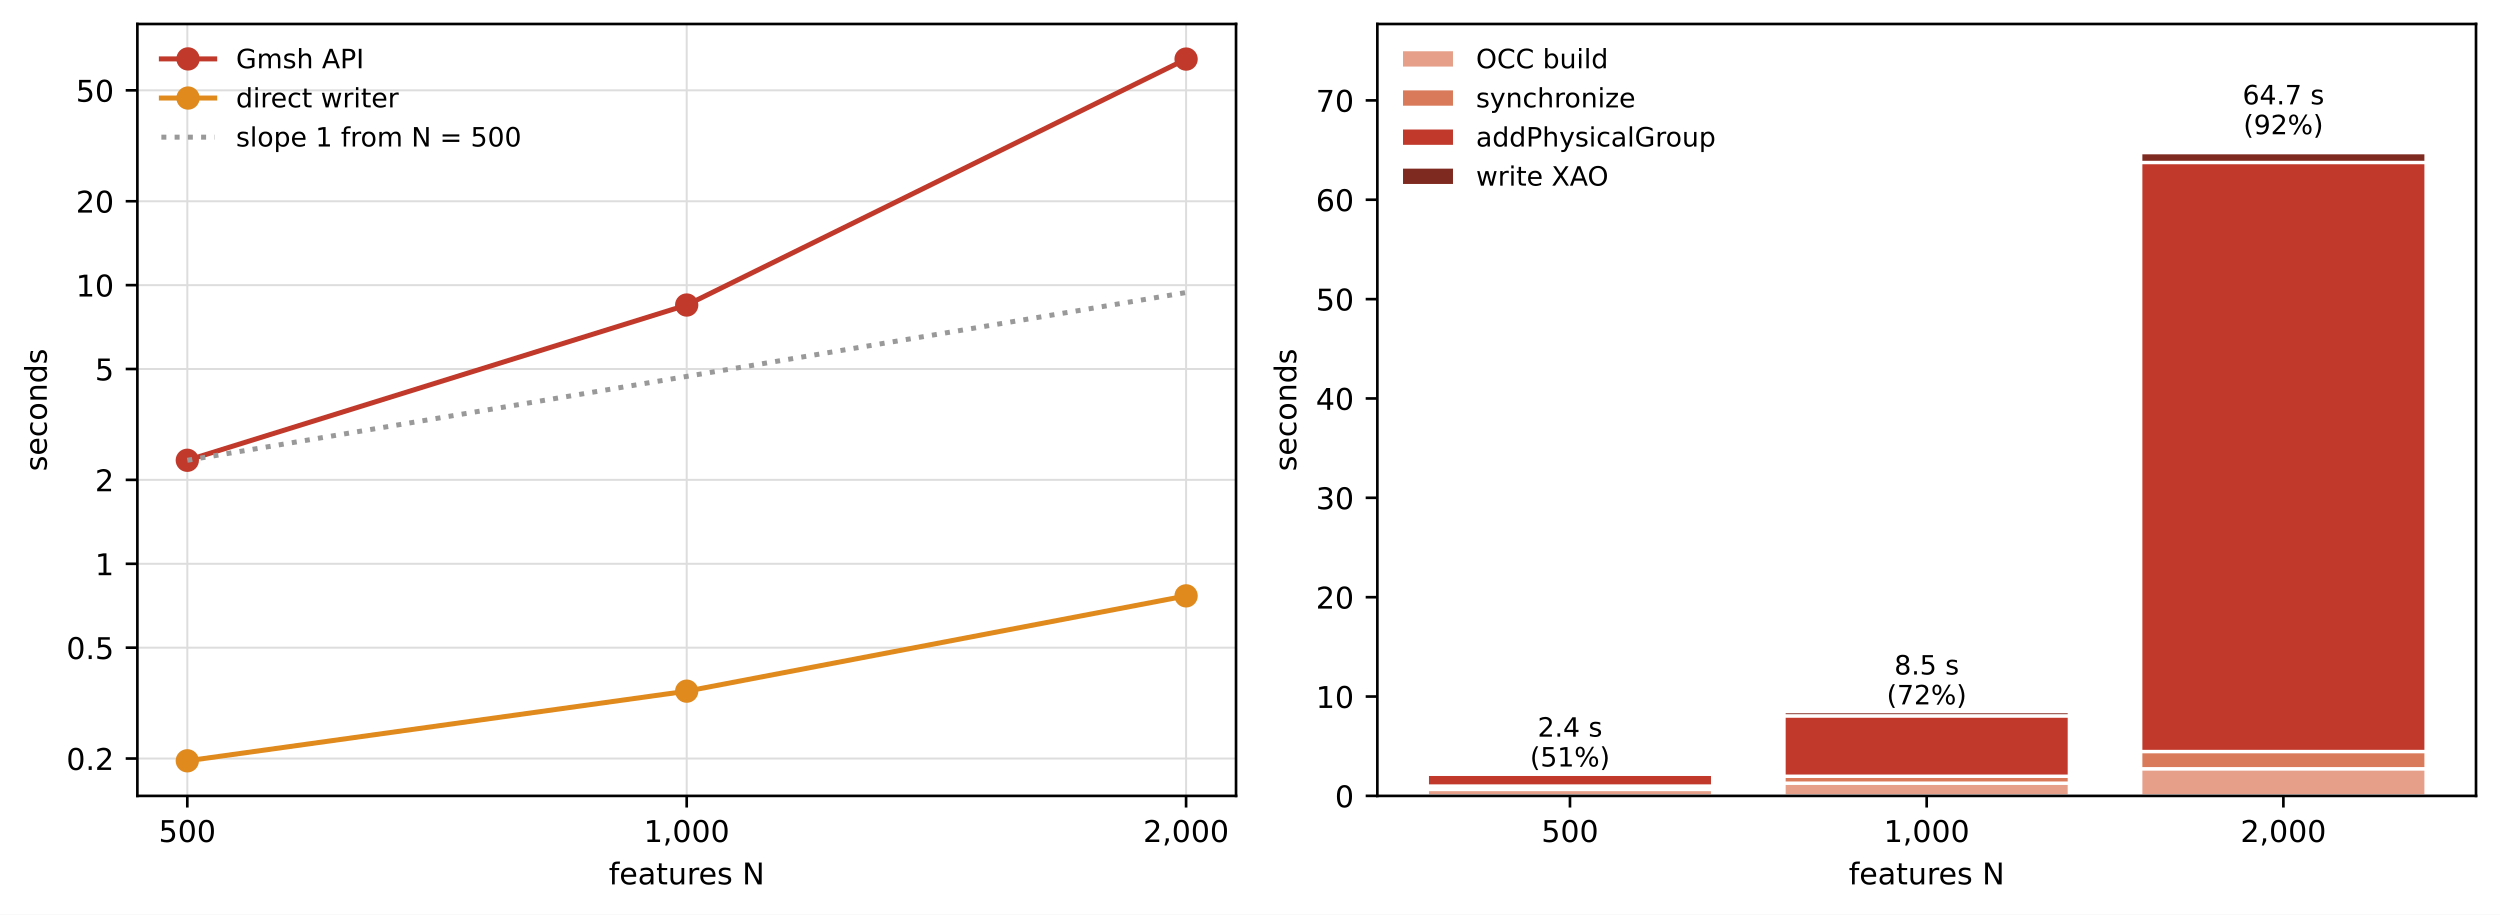
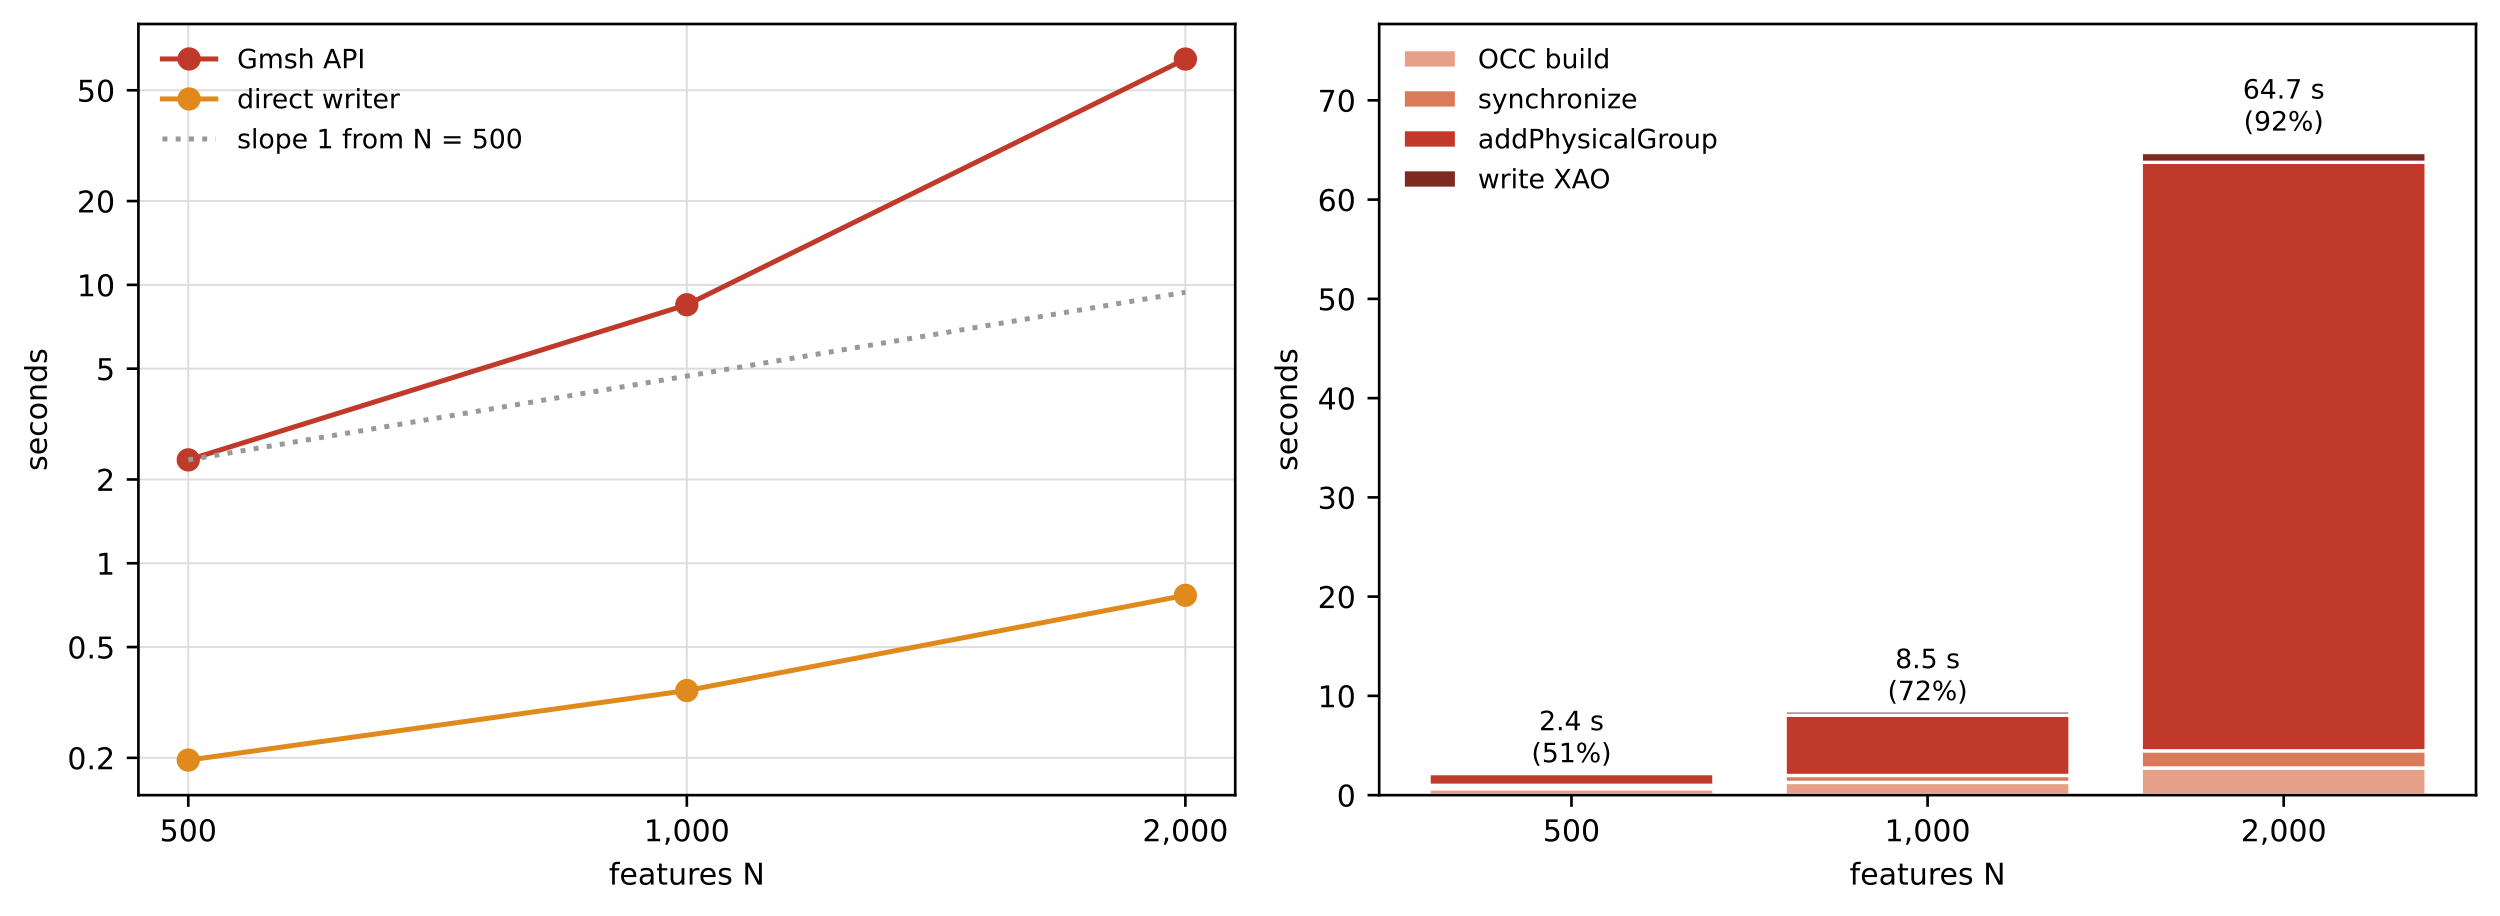
- <svg xmlns="http://www.w3.org/2000/svg" xmlns:xlink="http://www.w3.org/1999/xlink" width="750.223pt" height="274.461pt" viewBox="0 0 750.223 274.461" version="1.1">
+ <svg xmlns="http://www.w3.org/2000/svg" xmlns:xlink="http://www.w3.org/1999/xlink" width="749.791pt" height="274.679pt" viewBox="0 0 749.791 274.679" version="1.1">
  <defs>
    <style type="text/css">*{stroke-linejoin: round; stroke-linecap: butt}</style>
  </defs>
  <g id="figure_1">
    <g id="patch_1">
-       <path d="M 0 274.461  L 750.223 274.461  L 750.223 0  L 0 0  z " style="fill: #ffffff" />
+       <path d="M -0 274.679  L 749.791 274.679  L 749.791 0  L -0 0  z " style="fill: #ffffff" />
    </g>
    <g id="axes_1">
      <g id="patch_2">
-         <path d="M 41.223 238.84  L 370.918 238.84  L 370.918 7.2  L 41.223 7.2  z " style="fill: #ffffff" />
+         <path d="M 41.514 238.478  L 370.464 238.478  L 370.464 7.2  L 41.514 7.2  z " style="fill: #ffffff" />
      </g>
      <g id="matplotlib.axis_1">
        <g id="xtick_1">
          <g id="line2d_1">
-             <path d="M 56.209 238.84  L 56.209 7.2  " clip-path="url(#pd5127804e0)" style="fill: none; stroke: #dddddd; stroke-width: 0.6; stroke-linecap: square" />
+             <path d="M 56.466 238.478  L 56.466 7.2  " clip-path="url(#pa4f9789fa8)" style="fill: none; stroke: #dddddd; stroke-width: 0.6; stroke-linecap: square" />
          </g>
          <g id="line2d_2">
            <defs>
-               <path id="mc1c1fca4fc" d="M 0 0  L 0 3.5  " style="stroke: #000000; stroke-width: 0.8" />
+               <path id="m1146af95b4" d="M 0 0  L 0 3.5  " style="stroke: #000000; stroke-width: 0.8" />
            </defs>
            <g>
-               <use xlink:href="#mc1c1fca4fc" x="56.209" y="238.84" style="stroke: #000000; stroke-width: 0.8" />
+               <use xlink:href="#m1146af95b4" x="56.466" y="238.478" style="stroke: #000000; stroke-width: 0.8" />
            </g>
          </g>
          <g id="text_1">
-             <text style="font-size: 9px; font-family: 'DejaVu Sans', 'Noto Sans CJK TC', 'PingFang TC', 'Microsoft JhengHei', 'Noto Sans CJK JP'; text-anchor: middle" x="56.209" y="252.679" transform="rotate(-0 56.20927 252.6786)">500</text>
+             <text style="font-size: 9px; font-family: 'DejaVu Sans', 'Noto Sans CJK TC', 'PingFang TC', 'Microsoft JhengHei', 'Noto Sans CJK JP'; text-anchor: middle" x="56.466" y="252.316" transform="rotate(-0 56.46581 252.3158)">500</text>
          </g>
        </g>
        <g id="xtick_2">
          <g id="line2d_3">
-             <path d="M 206.071 238.84  L 206.071 7.2  " clip-path="url(#pd5127804e0)" style="fill: none; stroke: #dddddd; stroke-width: 0.6; stroke-linecap: square" />
+             <path d="M 205.989 238.478  L 205.989 7.2  " clip-path="url(#pa4f9789fa8)" style="fill: none; stroke: #dddddd; stroke-width: 0.6; stroke-linecap: square" />
          </g>
          <g id="line2d_4">
            <g>
-               <use xlink:href="#mc1c1fca4fc" x="206.071" y="238.84" style="stroke: #000000; stroke-width: 0.8" />
+               <use xlink:href="#m1146af95b4" x="205.989" y="238.478" style="stroke: #000000; stroke-width: 0.8" />
            </g>
          </g>
          <g id="text_2">
-             <text style="font-size: 9px; font-family: 'DejaVu Sans', 'Noto Sans CJK TC', 'PingFang TC', 'Microsoft JhengHei', 'Noto Sans CJK JP'; text-anchor: middle" x="206.071" y="252.679" transform="rotate(-0 206.0707 252.6786)">1,000</text>
+             <text style="font-size: 9px; font-family: 'DejaVu Sans', 'Noto Sans CJK TC', 'PingFang TC', 'Microsoft JhengHei', 'Noto Sans CJK JP'; text-anchor: middle" x="205.989" y="252.316" transform="rotate(-0 205.9888 252.3158)">1,000</text>
          </g>
        </g>
        <g id="xtick_3">
          <g id="line2d_5">
-             <path d="M 355.932 238.84  L 355.932 7.2  " clip-path="url(#pd5127804e0)" style="fill: none; stroke: #dddddd; stroke-width: 0.6; stroke-linecap: square" />
+             <path d="M 355.512 238.478  L 355.512 7.2  " clip-path="url(#pa4f9789fa8)" style="fill: none; stroke: #dddddd; stroke-width: 0.6; stroke-linecap: square" />
          </g>
          <g id="line2d_6">
            <g>
-               <use xlink:href="#mc1c1fca4fc" x="355.932" y="238.84" style="stroke: #000000; stroke-width: 0.8" />
+               <use xlink:href="#m1146af95b4" x="355.512" y="238.478" style="stroke: #000000; stroke-width: 0.8" />
            </g>
          </g>
          <g id="text_3">
-             <text style="font-size: 9px; font-family: 'DejaVu Sans', 'Noto Sans CJK TC', 'PingFang TC', 'Microsoft JhengHei', 'Noto Sans CJK JP'; text-anchor: middle" x="355.932" y="252.679" transform="rotate(-0 355.9322 252.6786)">2,000</text>
+             <text style="font-size: 9px; font-family: 'DejaVu Sans', 'Noto Sans CJK TC', 'PingFang TC', 'Microsoft JhengHei', 'Noto Sans CJK JP'; text-anchor: middle" x="355.512" y="252.316" transform="rotate(-0 355.5118 252.3158)">2,000</text>
          </g>
        </g>
        <g id="text_4">
-           <text style="font-size: 9px; font-family: 'DejaVu Sans', 'Noto Sans CJK TC', 'PingFang TC', 'Microsoft JhengHei', 'Noto Sans CJK JP'; text-anchor: middle" x="206.071" y="265.389" transform="rotate(-0 206.0707 265.3889)">features N</text>
+           <text style="font-size: 9px; font-family: 'DejaVu Sans', 'Noto Sans CJK TC', 'PingFang TC', 'Microsoft JhengHei', 'Noto Sans CJK JP'; text-anchor: middle" x="205.989" y="265.316" transform="rotate(-0 205.9888 265.3165)">features N</text>
        </g>
      </g>
      <g id="matplotlib.axis_2">
        <g id="ytick_1">
          <g id="line2d_7">
-             <path d="M 41.223 227.631  L 370.918 227.631  " clip-path="url(#pd5127804e0)" style="fill: none; stroke: #dddddd; stroke-width: 0.6; stroke-linecap: square" />
+             <path d="M 41.514 227.286  L 370.464 227.286  " clip-path="url(#pa4f9789fa8)" style="fill: none; stroke: #dddddd; stroke-width: 0.6; stroke-linecap: square" />
          </g>
          <g id="line2d_8">
            <defs>
-               <path id="m17fc6d43e3" d="M 0 0  L -3.5 0  " style="stroke: #000000; stroke-width: 0.8" />
+               <path id="m24178f9807" d="M 0 0  L -3.5 0  " style="stroke: #000000; stroke-width: 0.8" />
            </defs>
            <g>
-               <use xlink:href="#m17fc6d43e3" x="41.223" y="227.631" style="stroke: #000000; stroke-width: 0.8" />
+               <use xlink:href="#m24178f9807" x="41.514" y="227.286" style="stroke: #000000; stroke-width: 0.8" />
            </g>
          </g>
          <g id="text_5">
-             <text style="font-size: 9px; font-family: 'DejaVu Sans', 'Noto Sans CJK TC', 'PingFang TC', 'Microsoft JhengHei', 'Noto Sans CJK JP'; text-anchor: end" x="34.223" y="231.05" transform="rotate(-0 34.22313 231.0503)">0.2</text>
+             <text style="font-size: 9px; font-family: 'DejaVu Sans', 'Noto Sans CJK TC', 'PingFang TC', 'Microsoft JhengHei', 'Noto Sans CJK JP'; text-anchor: end" x="34.514" y="230.705" transform="rotate(-0 34.51352 230.7054)">0.2</text>
          </g>
        </g>
        <g id="ytick_2">
          <g id="line2d_9">
-             <path d="M 41.223 194.355  L 370.918 194.355  " clip-path="url(#pd5127804e0)" style="fill: none; stroke: #dddddd; stroke-width: 0.6; stroke-linecap: square" />
+             <path d="M 41.514 194.062  L 370.464 194.062  " clip-path="url(#pa4f9789fa8)" style="fill: none; stroke: #dddddd; stroke-width: 0.6; stroke-linecap: square" />
          </g>
          <g id="line2d_10">
            <g>
-               <use xlink:href="#m17fc6d43e3" x="41.223" y="194.355" style="stroke: #000000; stroke-width: 0.8" />
+               <use xlink:href="#m24178f9807" x="41.514" y="194.062" style="stroke: #000000; stroke-width: 0.8" />
            </g>
          </g>
          <g id="text_6">
-             <text style="font-size: 9px; font-family: 'DejaVu Sans', 'Noto Sans CJK TC', 'PingFang TC', 'Microsoft JhengHei', 'Noto Sans CJK JP'; text-anchor: end" x="34.223" y="197.774" transform="rotate(-0 34.22313 197.774)">0.5</text>
+             <text style="font-size: 9px; font-family: 'DejaVu Sans', 'Noto Sans CJK TC', 'PingFang TC', 'Microsoft JhengHei', 'Noto Sans CJK JP'; text-anchor: end" x="34.514" y="197.481" transform="rotate(-0 34.51352 197.4811)">0.5</text>
          </g>
        </g>
        <g id="ytick_3">
          <g id="line2d_11">
-             <path d="M 41.223 169.182  L 370.918 169.182  " clip-path="url(#pd5127804e0)" style="fill: none; stroke: #dddddd; stroke-width: 0.6; stroke-linecap: square" />
+             <path d="M 41.514 168.929  L 370.464 168.929  " clip-path="url(#pa4f9789fa8)" style="fill: none; stroke: #dddddd; stroke-width: 0.6; stroke-linecap: square" />
          </g>
          <g id="line2d_12">
            <g>
-               <use xlink:href="#m17fc6d43e3" x="41.223" y="169.182" style="stroke: #000000; stroke-width: 0.8" />
+               <use xlink:href="#m24178f9807" x="41.514" y="168.929" style="stroke: #000000; stroke-width: 0.8" />
            </g>
          </g>
          <g id="text_7">
-             <text style="font-size: 9px; font-family: 'DejaVu Sans', 'Noto Sans CJK TC', 'PingFang TC', 'Microsoft JhengHei', 'Noto Sans CJK JP'; text-anchor: end" x="34.223" y="172.602" transform="rotate(-0 34.22313 172.6015)">1</text>
+             <text style="font-size: 9px; font-family: 'DejaVu Sans', 'Noto Sans CJK TC', 'PingFang TC', 'Microsoft JhengHei', 'Noto Sans CJK JP'; text-anchor: end" x="34.514" y="172.348" transform="rotate(-0 34.51352 172.348)">1</text>
          </g>
        </g>
        <g id="ytick_4">
          <g id="line2d_13">
-             <path d="M 41.223 144.01  L 370.918 144.01  " clip-path="url(#pd5127804e0)" style="fill: none; stroke: #dddddd; stroke-width: 0.6; stroke-linecap: square" />
+             <path d="M 41.514 143.796  L 370.464 143.796  " clip-path="url(#pa4f9789fa8)" style="fill: none; stroke: #dddddd; stroke-width: 0.6; stroke-linecap: square" />
          </g>
          <g id="line2d_14">
            <g>
-               <use xlink:href="#m17fc6d43e3" x="41.223" y="144.01" style="stroke: #000000; stroke-width: 0.8" />
+               <use xlink:href="#m24178f9807" x="41.514" y="143.796" style="stroke: #000000; stroke-width: 0.8" />
            </g>
          </g>
          <g id="text_8">
-             <text style="font-size: 9px; font-family: 'DejaVu Sans', 'Noto Sans CJK TC', 'PingFang TC', 'Microsoft JhengHei', 'Noto Sans CJK JP'; text-anchor: end" x="34.223" y="147.429" transform="rotate(-0 34.22313 147.429)">2</text>
+             <text style="font-size: 9px; font-family: 'DejaVu Sans', 'Noto Sans CJK TC', 'PingFang TC', 'Microsoft JhengHei', 'Noto Sans CJK JP'; text-anchor: end" x="34.514" y="147.215" transform="rotate(-0 34.51352 147.2148)">2</text>
          </g>
        </g>
        <g id="ytick_5">
          <g id="line2d_15">
-             <path d="M 41.223 110.733  L 370.918 110.733  " clip-path="url(#pd5127804e0)" style="fill: none; stroke: #dddddd; stroke-width: 0.6; stroke-linecap: square" />
+             <path d="M 41.514 110.572  L 370.464 110.572  " clip-path="url(#pa4f9789fa8)" style="fill: none; stroke: #dddddd; stroke-width: 0.6; stroke-linecap: square" />
          </g>
          <g id="line2d_16">
            <g>
-               <use xlink:href="#m17fc6d43e3" x="41.223" y="110.733" style="stroke: #000000; stroke-width: 0.8" />
+               <use xlink:href="#m24178f9807" x="41.514" y="110.572" style="stroke: #000000; stroke-width: 0.8" />
            </g>
          </g>
          <g id="text_9">
-             <text style="font-size: 9px; font-family: 'DejaVu Sans', 'Noto Sans CJK TC', 'PingFang TC', 'Microsoft JhengHei', 'Noto Sans CJK JP'; text-anchor: end" x="34.223" y="114.153" transform="rotate(-0 34.22313 114.1528)">5</text>
+             <text style="font-size: 9px; font-family: 'DejaVu Sans', 'Noto Sans CJK TC', 'PingFang TC', 'Microsoft JhengHei', 'Noto Sans CJK JP'; text-anchor: end" x="34.514" y="113.991" transform="rotate(-0 34.51352 113.9906)">5</text>
          </g>
        </g>
        <g id="ytick_6">
          <g id="line2d_17">
-             <path d="M 41.223 85.561  L 370.918 85.561  " clip-path="url(#pd5127804e0)" style="fill: none; stroke: #dddddd; stroke-width: 0.6; stroke-linecap: square" />
+             <path d="M 41.514 85.438  L 370.464 85.438  " clip-path="url(#pa4f9789fa8)" style="fill: none; stroke: #dddddd; stroke-width: 0.6; stroke-linecap: square" />
          </g>
          <g id="line2d_18">
            <g>
-               <use xlink:href="#m17fc6d43e3" x="41.223" y="85.561" style="stroke: #000000; stroke-width: 0.8" />
+               <use xlink:href="#m24178f9807" x="41.514" y="85.438" style="stroke: #000000; stroke-width: 0.8" />
            </g>
          </g>
          <g id="text_10">
-             <text style="font-size: 9px; font-family: 'DejaVu Sans', 'Noto Sans CJK TC', 'PingFang TC', 'Microsoft JhengHei', 'Noto Sans CJK JP'; text-anchor: end" x="34.223" y="88.98" transform="rotate(-0 34.22313 88.98025)">10</text>
+             <text style="font-size: 9px; font-family: 'DejaVu Sans', 'Noto Sans CJK TC', 'PingFang TC', 'Microsoft JhengHei', 'Noto Sans CJK JP'; text-anchor: end" x="34.514" y="88.857" transform="rotate(-0 34.51352 88.85741)">10</text>
          </g>
        </g>
        <g id="ytick_7">
          <g id="line2d_19">
-             <path d="M 41.223 60.388  L 370.918 60.388  " clip-path="url(#pd5127804e0)" style="fill: none; stroke: #dddddd; stroke-width: 0.6; stroke-linecap: square" />
+             <path d="M 41.514 60.305  L 370.464 60.305  " clip-path="url(#pa4f9789fa8)" style="fill: none; stroke: #dddddd; stroke-width: 0.6; stroke-linecap: square" />
          </g>
          <g id="line2d_20">
            <g>
-               <use xlink:href="#m17fc6d43e3" x="41.223" y="60.388" style="stroke: #000000; stroke-width: 0.8" />
+               <use xlink:href="#m24178f9807" x="41.514" y="60.305" style="stroke: #000000; stroke-width: 0.8" />
            </g>
          </g>
          <g id="text_11">
-             <text style="font-size: 9px; font-family: 'DejaVu Sans', 'Noto Sans CJK TC', 'PingFang TC', 'Microsoft JhengHei', 'Noto Sans CJK JP'; text-anchor: end" x="34.223" y="63.808" transform="rotate(-0 34.22313 63.80774)">20</text>
+             <text style="font-size: 9px; font-family: 'DejaVu Sans', 'Noto Sans CJK TC', 'PingFang TC', 'Microsoft JhengHei', 'Noto Sans CJK JP'; text-anchor: end" x="34.514" y="63.724" transform="rotate(-0 34.51352 63.72425)">20</text>
          </g>
        </g>
        <g id="ytick_8">
          <g id="line2d_21">
-             <path d="M 41.223 27.112  L 370.918 27.112  " clip-path="url(#pd5127804e0)" style="fill: none; stroke: #dddddd; stroke-width: 0.6; stroke-linecap: square" />
+             <path d="M 41.514 27.081  L 370.464 27.081  " clip-path="url(#pa4f9789fa8)" style="fill: none; stroke: #dddddd; stroke-width: 0.6; stroke-linecap: square" />
          </g>
          <g id="line2d_22">
            <g>
-               <use xlink:href="#m17fc6d43e3" x="41.223" y="27.112" style="stroke: #000000; stroke-width: 0.8" />
+               <use xlink:href="#m24178f9807" x="41.514" y="27.081" style="stroke: #000000; stroke-width: 0.8" />
            </g>
          </g>
          <g id="text_12">
-             <text style="font-size: 9px; font-family: 'DejaVu Sans', 'Noto Sans CJK TC', 'PingFang TC', 'Microsoft JhengHei', 'Noto Sans CJK JP'; text-anchor: end" x="34.223" y="30.531" transform="rotate(-0 34.22313 30.53149)">50</text>
+             <text style="font-size: 9px; font-family: 'DejaVu Sans', 'Noto Sans CJK TC', 'PingFang TC', 'Microsoft JhengHei', 'Noto Sans CJK JP'; text-anchor: end" x="34.514" y="30.5" transform="rotate(-0 34.51352 30.50001)">50</text>
          </g>
        </g>
        <g id="text_13">
-           <text style="font-size: 9px; font-family: 'DejaVu Sans', 'Noto Sans CJK TC', 'PingFang TC', 'Microsoft JhengHei', 'Noto Sans CJK JP'; text-anchor: middle" x="14.039" y="123.02" transform="rotate(-90 14.03859 123.02)">seconds</text>
+           <text style="font-size: 9px; font-family: 'DejaVu Sans', 'Noto Sans CJK TC', 'PingFang TC', 'Microsoft JhengHei', 'Noto Sans CJK JP'; text-anchor: middle" x="14.039" y="122.839" transform="rotate(-90 14.03859 122.8389)">seconds</text>
        </g>
      </g>
      <g id="line2d_23">
-         <path d="M 56.209 138.125  L 206.071 91.534  L 355.932 17.729  " clip-path="url(#pd5127804e0)" style="fill: none; stroke: #c0392b; stroke-width: 1.5; stroke-linecap: square" />
+         <path d="M 56.466 137.921  L 205.989 91.403  L 355.512 17.713  " clip-path="url(#pa4f9789fa8)" style="fill: none; stroke: #c0392b; stroke-width: 1.5; stroke-linecap: square" />
        <defs>
-           <path id="mf33a902cd3" d="M 0 3  C 0.796 3 1.559 2.684 2.121 2.121  C 2.684 1.559 3 0.796 3 0  C 3 -0.796 2.684 -1.559 2.121 -2.121  C 1.559 -2.684 0.796 -3 0 -3  C -0.796 -3 -1.559 -2.684 -2.121 -2.121  C -2.684 -1.559 -3 -0.796 -3 0  C -3 0.796 -2.684 1.559 -2.121 2.121  C -1.559 2.684 -0.796 3 0 3  z " style="stroke: #c0392b" />
+           <path id="m2819a60909" d="M 0 3  C 0.796 3 1.559 2.684 2.121 2.121  C 2.684 1.559 3 0.796 3 0  C 3 -0.796 2.684 -1.559 2.121 -2.121  C 1.559 -2.684 0.796 -3 0 -3  C -0.796 -3 -1.559 -2.684 -2.121 -2.121  C -2.684 -1.559 -3 -0.796 -3 0  C -3 0.796 -2.684 1.559 -2.121 2.121  C -1.559 2.684 -0.796 3 0 3  z " style="stroke: #c0392b" />
        </defs>
-         <g clip-path="url(#pd5127804e0)">
-           <use xlink:href="#mf33a902cd3" x="56.209" y="138.125" style="fill: #c0392b; stroke: #c0392b" />
-           <use xlink:href="#mf33a902cd3" x="206.071" y="91.534" style="fill: #c0392b; stroke: #c0392b" />
-           <use xlink:href="#mf33a902cd3" x="355.932" y="17.729" style="fill: #c0392b; stroke: #c0392b" />
+         <g clip-path="url(#pa4f9789fa8)">
+           <use xlink:href="#m2819a60909" x="56.466" y="137.921" style="fill: #c0392b; stroke: #c0392b" />
+           <use xlink:href="#m2819a60909" x="205.989" y="91.403" style="fill: #c0392b; stroke: #c0392b" />
+           <use xlink:href="#m2819a60909" x="355.512" y="17.713" style="fill: #c0392b; stroke: #c0392b" />
        </g>
      </g>
      <g id="line2d_24">
-         <path d="M 56.209 228.311  L 206.071 207.412  L 355.932 178.811  " clip-path="url(#pd5127804e0)" style="fill: none; stroke: #e08a1e; stroke-width: 1.5; stroke-linecap: square" />
+         <path d="M 56.466 227.965  L 205.989 207.099  L 355.512 178.542  " clip-path="url(#pa4f9789fa8)" style="fill: none; stroke: #e08a1e; stroke-width: 1.5; stroke-linecap: square" />
        <defs>
-           <path id="m8f3931d8a6" d="M 0 3  C 0.796 3 1.559 2.684 2.121 2.121  C 2.684 1.559 3 0.796 3 0  C 3 -0.796 2.684 -1.559 2.121 -2.121  C 1.559 -2.684 0.796 -3 0 -3  C -0.796 -3 -1.559 -2.684 -2.121 -2.121  C -2.684 -1.559 -3 -0.796 -3 0  C -3 0.796 -2.684 1.559 -2.121 2.121  C -1.559 2.684 -0.796 3 0 3  z " style="stroke: #e08a1e" />
+           <path id="m8690d8ef83" d="M 0 3  C 0.796 3 1.559 2.684 2.121 2.121  C 2.684 1.559 3 0.796 3 0  C 3 -0.796 2.684 -1.559 2.121 -2.121  C 1.559 -2.684 0.796 -3 0 -3  C -0.796 -3 -1.559 -2.684 -2.121 -2.121  C -2.684 -1.559 -3 -0.796 -3 0  C -3 0.796 -2.684 1.559 -2.121 2.121  C -1.559 2.684 -0.796 3 0 3  z " style="stroke: #e08a1e" />
        </defs>
-         <g clip-path="url(#pd5127804e0)">
-           <use xlink:href="#m8f3931d8a6" x="56.209" y="228.311" style="fill: #e08a1e; stroke: #e08a1e" />
-           <use xlink:href="#m8f3931d8a6" x="206.071" y="207.412" style="fill: #e08a1e; stroke: #e08a1e" />
-           <use xlink:href="#m8f3931d8a6" x="355.932" y="178.811" style="fill: #e08a1e; stroke: #e08a1e" />
+         <g clip-path="url(#pa4f9789fa8)">
+           <use xlink:href="#m8690d8ef83" x="56.466" y="227.965" style="fill: #e08a1e; stroke: #e08a1e" />
+           <use xlink:href="#m8690d8ef83" x="205.989" y="207.099" style="fill: #e08a1e; stroke: #e08a1e" />
+           <use xlink:href="#m8690d8ef83" x="355.512" y="178.542" style="fill: #e08a1e; stroke: #e08a1e" />
        </g>
      </g>
      <g id="line2d_25">
-         <path d="M 56.209 138.125  L 206.071 112.953  L 355.932 87.78  " clip-path="url(#pd5127804e0)" style="fill: none; stroke-dasharray: 1.5,2.475; stroke-dashoffset: 0; stroke: #999999; stroke-width: 1.5" />
+         <path d="M 56.466 137.921  L 205.989 112.787  L 355.512 87.654  " clip-path="url(#pa4f9789fa8)" style="fill: none; stroke-dasharray: 1.5,2.475; stroke-dashoffset: 0; stroke: #999999; stroke-width: 1.5" />
      </g>
      <g id="patch_3">
-         <path d="M 41.223 238.84  L 41.223 7.2  " style="fill: none; stroke: #000000; stroke-width: 0.8; stroke-linejoin: miter; stroke-linecap: square" />
+         <path d="M 41.514 238.478  L 41.514 7.2  " style="fill: none; stroke: #000000; stroke-width: 0.8; stroke-linejoin: miter; stroke-linecap: square" />
      </g>
      <g id="patch_4">
-         <path d="M 370.918 238.84  L 370.918 7.2  " style="fill: none; stroke: #000000; stroke-width: 0.8; stroke-linejoin: miter; stroke-linecap: square" />
+         <path d="M 370.464 238.478  L 370.464 7.2  " style="fill: none; stroke: #000000; stroke-width: 0.8; stroke-linejoin: miter; stroke-linecap: square" />
      </g>
      <g id="patch_5">
-         <path d="M 41.223 238.84  L 370.918 238.84  " style="fill: none; stroke: #000000; stroke-width: 0.8; stroke-linejoin: miter; stroke-linecap: square" />
+         <path d="M 41.514 238.478  L 370.464 238.478  " style="fill: none; stroke: #000000; stroke-width: 0.8; stroke-linejoin: miter; stroke-linecap: square" />
      </g>
      <g id="patch_6">
-         <path d="M 41.223 7.2  L 370.918 7.2  " style="fill: none; stroke: #000000; stroke-width: 0.8; stroke-linejoin: miter; stroke-linecap: square" />
+         <path d="M 41.514 7.2  L 370.464 7.2  " style="fill: none; stroke: #000000; stroke-width: 0.8; stroke-linejoin: miter; stroke-linecap: square" />
      </g>
      <g id="legend_1">
        <g id="line2d_26">
-           <path d="M 48.423 17.679  L 56.423 17.679  L 64.423 17.679  " style="fill: none; stroke: #c0392b; stroke-width: 1.5; stroke-linecap: square" />
+           <path d="M 48.714 17.679  L 56.714 17.679  L 64.714 17.679  " style="fill: none; stroke: #c0392b; stroke-width: 1.5; stroke-linecap: square" />
          <g>
-             <use xlink:href="#mf33a902cd3" x="56.423" y="17.679" style="fill: #c0392b; stroke: #c0392b" />
+             <use xlink:href="#m2819a60909" x="56.714" y="17.679" style="fill: #c0392b; stroke: #c0392b" />
          </g>
        </g>
        <g id="text_14">
-           <text style="font-size: 8px; font-family: 'DejaVu Sans', 'Noto Sans CJK TC', 'PingFang TC', 'Microsoft JhengHei', 'Noto Sans CJK JP'; text-anchor: start" x="70.823" y="20.479" transform="rotate(-0 70.82313 20.47875)">Gmsh API</text>
+           <text style="font-size: 8px; font-family: 'DejaVu Sans', 'Noto Sans CJK TC', 'PingFang TC', 'Microsoft JhengHei', 'Noto Sans CJK JP'; text-anchor: start" x="71.114" y="20.479" transform="rotate(-0 71.11352 20.47875)">Gmsh API</text>
        </g>
        <g id="line2d_27">
-           <path d="M 48.423 29.421  L 56.423 29.421  L 64.423 29.421  " style="fill: none; stroke: #e08a1e; stroke-width: 1.5; stroke-linecap: square" />
+           <path d="M 48.714 29.679  L 56.714 29.679  L 64.714 29.679  " style="fill: none; stroke: #e08a1e; stroke-width: 1.5; stroke-linecap: square" />
          <g>
-             <use xlink:href="#m8f3931d8a6" x="56.423" y="29.421" style="fill: #e08a1e; stroke: #e08a1e" />
+             <use xlink:href="#m8690d8ef83" x="56.714" y="29.679" style="fill: #e08a1e; stroke: #e08a1e" />
          </g>
        </g>
        <g id="text_15">
-           <text style="font-size: 8px; font-family: 'DejaVu Sans', 'Noto Sans CJK TC', 'PingFang TC', 'Microsoft JhengHei', 'Noto Sans CJK JP'; text-anchor: start" x="70.823" y="32.221" transform="rotate(-0 70.82313 32.22125)">direct writer</text>
+           <text style="font-size: 8px; font-family: 'DejaVu Sans', 'Noto Sans CJK TC', 'PingFang TC', 'Microsoft JhengHei', 'Noto Sans CJK JP'; text-anchor: start" x="71.114" y="32.479" transform="rotate(-0 71.11352 32.47937)">direct writer</text>
        </g>
        <g id="line2d_28">
-           <path d="M 48.423 41.164  L 56.423 41.164  L 64.423 41.164  " style="fill: none; stroke-dasharray: 1.5,2.475; stroke-dashoffset: 0; stroke: #999999; stroke-width: 1.5" />
+           <path d="M 48.714 41.68  L 56.714 41.68  L 64.714 41.68  " style="fill: none; stroke-dasharray: 1.5,2.475; stroke-dashoffset: 0; stroke: #999999; stroke-width: 1.5" />
        </g>
        <g id="text_16">
-           <text style="font-size: 8px; font-family: 'DejaVu Sans', 'Noto Sans CJK TC', 'PingFang TC', 'Microsoft JhengHei', 'Noto Sans CJK JP'; text-anchor: start" x="70.823" y="43.964" transform="rotate(-0 70.82313 43.96375)">slope 1 from N = 500</text>
+           <text style="font-size: 8px; font-family: 'DejaVu Sans', 'Noto Sans CJK TC', 'PingFang TC', 'Microsoft JhengHei', 'Noto Sans CJK JP'; text-anchor: start" x="71.114" y="44.48" transform="rotate(-0 71.11352 44.48)">slope 1 from N = 500</text>
        </g>
      </g>
    </g>
    <g id="axes_2">
      <g id="patch_7">
-         <path d="M 413.328 238.84  L 743.023 238.84  L 743.023 7.2  L 413.328 7.2  z " style="fill: #ffffff" />
+         <path d="M 413.641 238.478  L 742.591 238.478  L 742.591 7.2  L 413.641 7.2  z " style="fill: #ffffff" />
      </g>
      <g id="patch_8">
-         <path d="M 428.314 238.84  L 513.949 238.84  L 513.949 236.897  L 428.314 236.897  z " clip-path="url(#p92fe986644)" style="fill: #e6a08a; stroke: #ffffff; stroke-linejoin: miter" />
+         <path d="M 428.593 238.478  L 514.035 238.478  L 514.035 236.538  L 428.593 236.538  z " clip-path="url(#p5c8c97834e)" style="fill: #e6a08a; stroke: #ffffff; stroke-linejoin: miter" />
      </g>
      <g id="patch_9">
-         <path d="M 535.358 238.84  L 620.993 238.84  L 620.993 235.014  L 535.358 235.014  z " clip-path="url(#p92fe986644)" style="fill: #e6a08a; stroke: #ffffff; stroke-linejoin: miter" />
+         <path d="M 535.395 238.478  L 620.837 238.478  L 620.837 234.657  L 535.395 234.657  z " clip-path="url(#p5c8c97834e)" style="fill: #e6a08a; stroke: #ffffff; stroke-linejoin: miter" />
      </g>
      <g id="patch_10">
-         <path d="M 642.402 238.84  L 728.037 238.84  L 728.037 230.694  L 642.402 230.694  z " clip-path="url(#p92fe986644)" style="fill: #e6a08a; stroke: #ffffff; stroke-linejoin: miter" />
+         <path d="M 642.197 238.478  L 727.639 238.478  L 727.639 230.344  L 642.197 230.344  z " clip-path="url(#p5c8c97834e)" style="fill: #e6a08a; stroke: #ffffff; stroke-linejoin: miter" />
      </g>
      <g id="patch_11">
-         <path d="M 428.314 236.897  L 513.949 236.897  L 513.949 235.881  L 428.314 235.881  z " clip-path="url(#p92fe986644)" style="fill: #d97b5b; stroke: #ffffff; stroke-linejoin: miter" />
+         <path d="M 428.593 236.538  L 514.035 236.538  L 514.035 235.523  L 428.593 235.523  z " clip-path="url(#p5c8c97834e)" style="fill: #d97b5b; stroke: #ffffff; stroke-linejoin: miter" />
      </g>
      <g id="patch_12">
-         <path d="M 535.358 235.014  L 620.993 235.014  L 620.993 232.932  L 535.358 232.932  z " clip-path="url(#p92fe986644)" style="fill: #d97b5b; stroke: #ffffff; stroke-linejoin: miter" />
+         <path d="M 535.395 234.657  L 620.837 234.657  L 620.837 232.579  L 535.395 232.579  z " clip-path="url(#p5c8c97834e)" style="fill: #d97b5b; stroke: #ffffff; stroke-linejoin: miter" />
      </g>
      <g id="patch_13">
-         <path d="M 642.402 230.694  L 728.037 230.694  L 728.037 225.518  L 642.402 225.518  z " clip-path="url(#p92fe986644)" style="fill: #d97b5b; stroke: #ffffff; stroke-linejoin: miter" />
+         <path d="M 642.197 230.344  L 727.639 230.344  L 727.639 225.176  L 642.197 225.176  z " clip-path="url(#p5c8c97834e)" style="fill: #d97b5b; stroke: #ffffff; stroke-linejoin: miter" />
      </g>
      <g id="patch_14">
-         <path d="M 428.314 235.881  L 513.949 235.881  L 513.949 232.33  L 428.314 232.33  z " clip-path="url(#p92fe986644)" style="fill: #c0392b; stroke: #ffffff; stroke-linejoin: miter" />
+         <path d="M 428.593 235.523  L 514.035 235.523  L 514.035 231.978  L 428.593 231.978  z " clip-path="url(#p5c8c97834e)" style="fill: #c0392b; stroke: #ffffff; stroke-linejoin: miter" />
      </g>
      <g id="patch_15">
-         <path d="M 535.358 232.932  L 620.993 232.932  L 620.993 214.821  L 535.358 214.821  z " clip-path="url(#p92fe986644)" style="fill: #c0392b; stroke: #ffffff; stroke-linejoin: miter" />
+         <path d="M 535.395 232.579  L 620.837 232.579  L 620.837 214.496  L 535.395 214.496  z " clip-path="url(#p5c8c97834e)" style="fill: #c0392b; stroke: #ffffff; stroke-linejoin: miter" />
      </g>
      <g id="patch_16">
-         <path d="M 642.402 225.518  L 728.037 225.518  L 728.037 48.755  L 642.402 48.755  z " clip-path="url(#p92fe986644)" style="fill: #c0392b; stroke: #ffffff; stroke-linejoin: miter" />
+         <path d="M 642.197 225.176  L 727.639 225.176  L 727.639 48.69  L 642.197 48.69  z " clip-path="url(#p5c8c97834e)" style="fill: #c0392b; stroke: #ffffff; stroke-linejoin: miter" />
      </g>
      <g id="patch_17">
-         <path d="M 428.314 232.33  L 513.949 232.33  L 513.949 231.828  L 428.314 231.828  z " clip-path="url(#p92fe986644)" style="fill: #7f2a20; stroke: #ffffff; stroke-linejoin: miter" />
+         <path d="M 428.593 231.978  L 514.035 231.978  L 514.035 231.477  L 428.593 231.477  z " clip-path="url(#p5c8c97834e)" style="fill: #7f2a20; stroke: #ffffff; stroke-linejoin: miter" />
      </g>
      <g id="patch_18">
-         <path d="M 535.358 214.821  L 620.993 214.821  L 620.993 213.546  L 535.358 213.546  z " clip-path="url(#p92fe986644)" style="fill: #7f2a20; stroke: #ffffff; stroke-linejoin: miter" />
+         <path d="M 535.395 214.496  L 620.837 214.496  L 620.837 213.223  L 535.395 213.223  z " clip-path="url(#p5c8c97834e)" style="fill: #7f2a20; stroke: #ffffff; stroke-linejoin: miter" />
      </g>
      <g id="patch_19">
-         <path d="M 642.402 48.755  L 728.037 48.755  L 728.037 45.807  L 642.402 45.807  z " clip-path="url(#p92fe986644)" style="fill: #7f2a20; stroke: #ffffff; stroke-linejoin: miter" />
+         <path d="M 642.197 48.69  L 727.639 48.69  L 727.639 45.746  L 642.197 45.746  z " clip-path="url(#p5c8c97834e)" style="fill: #7f2a20; stroke: #ffffff; stroke-linejoin: miter" />
      </g>
      <g id="matplotlib.axis_3">
        <g id="xtick_4">
          <g id="line2d_29">
            <g>
-               <use xlink:href="#mc1c1fca4fc" x="471.132" y="238.84" style="stroke: #000000; stroke-width: 0.8" />
+               <use xlink:href="#m1146af95b4" x="471.314" y="238.478" style="stroke: #000000; stroke-width: 0.8" />
            </g>
          </g>
          <g id="text_17">
-             <text style="font-size: 9px; font-family: 'DejaVu Sans', 'Noto Sans CJK TC', 'PingFang TC', 'Microsoft JhengHei', 'Noto Sans CJK JP'; text-anchor: middle" x="471.132" y="252.679" transform="rotate(-0 471.1316 252.6786)">500</text>
+             <text style="font-size: 9px; font-family: 'DejaVu Sans', 'Noto Sans CJK TC', 'PingFang TC', 'Microsoft JhengHei', 'Noto Sans CJK JP'; text-anchor: middle" x="471.314" y="252.316" transform="rotate(-0 471.314 252.3158)">500</text>
          </g>
        </g>
        <g id="xtick_5">
          <g id="line2d_30">
            <g>
-               <use xlink:href="#mc1c1fca4fc" x="578.176" y="238.84" style="stroke: #000000; stroke-width: 0.8" />
+               <use xlink:href="#m1146af95b4" x="578.116" y="238.478" style="stroke: #000000; stroke-width: 0.8" />
            </g>
          </g>
          <g id="text_18">
-             <text style="font-size: 9px; font-family: 'DejaVu Sans', 'Noto Sans CJK TC', 'PingFang TC', 'Microsoft JhengHei', 'Noto Sans CJK JP'; text-anchor: middle" x="578.176" y="252.679" transform="rotate(-0 578.1755 252.6786)">1,000</text>
+             <text style="font-size: 9px; font-family: 'DejaVu Sans', 'Noto Sans CJK TC', 'PingFang TC', 'Microsoft JhengHei', 'Noto Sans CJK JP'; text-anchor: middle" x="578.116" y="252.316" transform="rotate(-0 578.1161 252.3158)">1,000</text>
          </g>
        </g>
        <g id="xtick_6">
          <g id="line2d_31">
            <g>
-               <use xlink:href="#mc1c1fca4fc" x="685.219" y="238.84" style="stroke: #000000; stroke-width: 0.8" />
+               <use xlink:href="#m1146af95b4" x="684.918" y="238.478" style="stroke: #000000; stroke-width: 0.8" />
            </g>
          </g>
          <g id="text_19">
-             <text style="font-size: 9px; font-family: 'DejaVu Sans', 'Noto Sans CJK TC', 'PingFang TC', 'Microsoft JhengHei', 'Noto Sans CJK JP'; text-anchor: middle" x="685.219" y="252.679" transform="rotate(-0 685.2194 252.6786)">2,000</text>
+             <text style="font-size: 9px; font-family: 'DejaVu Sans', 'Noto Sans CJK TC', 'PingFang TC', 'Microsoft JhengHei', 'Noto Sans CJK JP'; text-anchor: middle" x="684.918" y="252.316" transform="rotate(-0 684.9183 252.3158)">2,000</text>
          </g>
        </g>
        <g id="text_20">
-           <text style="font-size: 9px; font-family: 'DejaVu Sans', 'Noto Sans CJK TC', 'PingFang TC', 'Microsoft JhengHei', 'Noto Sans CJK JP'; text-anchor: middle" x="578.176" y="265.389" transform="rotate(-0 578.1755 265.3889)">features N</text>
+           <text style="font-size: 9px; font-family: 'DejaVu Sans', 'Noto Sans CJK TC', 'PingFang TC', 'Microsoft JhengHei', 'Noto Sans CJK JP'; text-anchor: middle" x="578.116" y="265.316" transform="rotate(-0 578.1161 265.3165)">features N</text>
        </g>
      </g>
      <g id="matplotlib.axis_4">
        <g id="ytick_9">
          <g id="line2d_32">
            <g>
-               <use xlink:href="#m17fc6d43e3" x="413.328" y="238.84" style="stroke: #000000; stroke-width: 0.8" />
+               <use xlink:href="#m24178f9807" x="413.641" y="238.478" style="stroke: #000000; stroke-width: 0.8" />
            </g>
          </g>
          <g id="text_21">
-             <text style="font-size: 9px; font-family: 'DejaVu Sans', 'Noto Sans CJK TC', 'PingFang TC', 'Microsoft JhengHei', 'Noto Sans CJK JP'; text-anchor: end" x="406.328" y="242.259" transform="rotate(-0 406.3279 242.2593)">0</text>
+             <text style="font-size: 9px; font-family: 'DejaVu Sans', 'Noto Sans CJK TC', 'PingFang TC', 'Microsoft JhengHei', 'Noto Sans CJK JP'; text-anchor: end" x="406.641" y="241.897" transform="rotate(-0 406.6408 241.8968)">0</text>
          </g>
        </g>
        <g id="ytick_10">
          <g id="line2d_33">
            <g>
-               <use xlink:href="#m17fc6d43e3" x="413.328" y="209.024" style="stroke: #000000; stroke-width: 0.8" />
+               <use xlink:href="#m24178f9807" x="413.641" y="208.708" style="stroke: #000000; stroke-width: 0.8" />
            </g>
          </g>
          <g id="text_22">
-             <text style="font-size: 9px; font-family: 'DejaVu Sans', 'Noto Sans CJK TC', 'PingFang TC', 'Microsoft JhengHei', 'Noto Sans CJK JP'; text-anchor: end" x="406.328" y="212.443" transform="rotate(-0 406.3279 212.4431)">10</text>
+             <text style="font-size: 9px; font-family: 'DejaVu Sans', 'Noto Sans CJK TC', 'PingFang TC', 'Microsoft JhengHei', 'Noto Sans CJK JP'; text-anchor: end" x="406.641" y="212.127" transform="rotate(-0 406.6408 212.1272)">10</text>
          </g>
        </g>
        <g id="ytick_11">
          <g id="line2d_34">
            <g>
-               <use xlink:href="#m17fc6d43e3" x="413.328" y="179.208" style="stroke: #000000; stroke-width: 0.8" />
+               <use xlink:href="#m24178f9807" x="413.641" y="178.939" style="stroke: #000000; stroke-width: 0.8" />
            </g>
          </g>
          <g id="text_23">
-             <text style="font-size: 9px; font-family: 'DejaVu Sans', 'Noto Sans CJK TC', 'PingFang TC', 'Microsoft JhengHei', 'Noto Sans CJK JP'; text-anchor: end" x="406.328" y="182.627" transform="rotate(-0 406.3279 182.6268)">20</text>
+             <text style="font-size: 9px; font-family: 'DejaVu Sans', 'Noto Sans CJK TC', 'PingFang TC', 'Microsoft JhengHei', 'Noto Sans CJK JP'; text-anchor: end" x="406.641" y="182.358" transform="rotate(-0 406.6408 182.3576)">20</text>
          </g>
        </g>
        <g id="ytick_12">
          <g id="line2d_35">
            <g>
-               <use xlink:href="#m17fc6d43e3" x="413.328" y="149.391" style="stroke: #000000; stroke-width: 0.8" />
+               <use xlink:href="#m24178f9807" x="413.641" y="149.169" style="stroke: #000000; stroke-width: 0.8" />
            </g>
          </g>
          <g id="text_24">
-             <text style="font-size: 9px; font-family: 'DejaVu Sans', 'Noto Sans CJK TC', 'PingFang TC', 'Microsoft JhengHei', 'Noto Sans CJK JP'; text-anchor: end" x="406.328" y="152.811" transform="rotate(-0 406.3279 152.8106)">30</text>
+             <text style="font-size: 9px; font-family: 'DejaVu Sans', 'Noto Sans CJK TC', 'PingFang TC', 'Microsoft JhengHei', 'Noto Sans CJK JP'; text-anchor: end" x="406.641" y="152.588" transform="rotate(-0 406.6408 152.588)">30</text>
          </g>
        </g>
        <g id="ytick_13">
          <g id="line2d_36">
            <g>
-               <use xlink:href="#m17fc6d43e3" x="413.328" y="119.575" style="stroke: #000000; stroke-width: 0.8" />
+               <use xlink:href="#m24178f9807" x="413.641" y="119.399" style="stroke: #000000; stroke-width: 0.8" />
            </g>
          </g>
          <g id="text_25">
-             <text style="font-size: 9px; font-family: 'DejaVu Sans', 'Noto Sans CJK TC', 'PingFang TC', 'Microsoft JhengHei', 'Noto Sans CJK JP'; text-anchor: end" x="406.328" y="122.994" transform="rotate(-0 406.3279 122.9944)">40</text>
+             <text style="font-size: 9px; font-family: 'DejaVu Sans', 'Noto Sans CJK TC', 'PingFang TC', 'Microsoft JhengHei', 'Noto Sans CJK JP'; text-anchor: end" x="406.641" y="122.818" transform="rotate(-0 406.6408 122.8183)">40</text>
          </g>
        </g>
        <g id="ytick_14">
          <g id="line2d_37">
            <g>
-               <use xlink:href="#m17fc6d43e3" x="413.328" y="89.759" style="stroke: #000000; stroke-width: 0.8" />
+               <use xlink:href="#m24178f9807" x="413.641" y="89.63" style="stroke: #000000; stroke-width: 0.8" />
            </g>
          </g>
          <g id="text_26">
-             <text style="font-size: 9px; font-family: 'DejaVu Sans', 'Noto Sans CJK TC', 'PingFang TC', 'Microsoft JhengHei', 'Noto Sans CJK JP'; text-anchor: end" x="406.328" y="93.178" transform="rotate(-0 406.3279 93.17813)">50</text>
+             <text style="font-size: 9px; font-family: 'DejaVu Sans', 'Noto Sans CJK TC', 'PingFang TC', 'Microsoft JhengHei', 'Noto Sans CJK JP'; text-anchor: end" x="406.641" y="93.049" transform="rotate(-0 406.6408 93.04872)">50</text>
          </g>
        </g>
        <g id="ytick_15">
          <g id="line2d_38">
            <g>
-               <use xlink:href="#m17fc6d43e3" x="413.328" y="59.943" style="stroke: #000000; stroke-width: 0.8" />
+               <use xlink:href="#m24178f9807" x="413.641" y="59.86" style="stroke: #000000; stroke-width: 0.8" />
            </g>
          </g>
          <g id="text_27">
-             <text style="font-size: 9px; font-family: 'DejaVu Sans', 'Noto Sans CJK TC', 'PingFang TC', 'Microsoft JhengHei', 'Noto Sans CJK JP'; text-anchor: end" x="406.328" y="63.362" transform="rotate(-0 406.3279 63.3619)">60</text>
+             <text style="font-size: 9px; font-family: 'DejaVu Sans', 'Noto Sans CJK TC', 'PingFang TC', 'Microsoft JhengHei', 'Noto Sans CJK JP'; text-anchor: end" x="406.641" y="63.279" transform="rotate(-0 406.6408 63.27909)">60</text>
          </g>
        </g>
        <g id="ytick_16">
          <g id="line2d_39">
            <g>
-               <use xlink:href="#m17fc6d43e3" x="413.328" y="30.126" style="stroke: #000000; stroke-width: 0.8" />
+               <use xlink:href="#m24178f9807" x="413.641" y="30.091" style="stroke: #000000; stroke-width: 0.8" />
            </g>
          </g>
          <g id="text_28">
-             <text style="font-size: 9px; font-family: 'DejaVu Sans', 'Noto Sans CJK TC', 'PingFang TC', 'Microsoft JhengHei', 'Noto Sans CJK JP'; text-anchor: end" x="406.328" y="33.546" transform="rotate(-0 406.3279 33.54566)">70</text>
+             <text style="font-size: 9px; font-family: 'DejaVu Sans', 'Noto Sans CJK TC', 'PingFang TC', 'Microsoft JhengHei', 'Noto Sans CJK JP'; text-anchor: end" x="406.641" y="33.509" transform="rotate(-0 406.6408 33.50947)">70</text>
          </g>
        </g>
        <g id="text_29">
-           <text style="font-size: 9px; font-family: 'DejaVu Sans', 'Noto Sans CJK TC', 'PingFang TC', 'Microsoft JhengHei', 'Noto Sans CJK JP'; text-anchor: middle" x="389.004" y="123.02" transform="rotate(-90 389.0037 123.02)">seconds</text>
+           <text style="font-size: 9px; font-family: 'DejaVu Sans', 'Noto Sans CJK TC', 'PingFang TC', 'Microsoft JhengHei', 'Noto Sans CJK JP'; text-anchor: middle" x="389.026" y="122.839" transform="rotate(-90 389.0262 122.8389)">seconds</text>
        </g>
      </g>
      <g id="patch_20">
-         <path d="M 413.328 238.84  L 413.328 7.2  " style="fill: none; stroke: #000000; stroke-width: 0.8; stroke-linejoin: miter; stroke-linecap: square" />
+         <path d="M 413.641 238.478  L 413.641 7.2  " style="fill: none; stroke: #000000; stroke-width: 0.8; stroke-linejoin: miter; stroke-linecap: square" />
      </g>
      <g id="patch_21">
-         <path d="M 743.023 238.84  L 743.023 7.2  " style="fill: none; stroke: #000000; stroke-width: 0.8; stroke-linejoin: miter; stroke-linecap: square" />
+         <path d="M 742.591 238.478  L 742.591 7.2  " style="fill: none; stroke: #000000; stroke-width: 0.8; stroke-linejoin: miter; stroke-linecap: square" />
      </g>
      <g id="patch_22">
-         <path d="M 413.328 238.84  L 743.023 238.84  " style="fill: none; stroke: #000000; stroke-width: 0.8; stroke-linejoin: miter; stroke-linecap: square" />
+         <path d="M 413.641 238.478  L 742.591 238.478  " style="fill: none; stroke: #000000; stroke-width: 0.8; stroke-linejoin: miter; stroke-linecap: square" />
      </g>
      <g id="patch_23">
-         <path d="M 413.328 7.2  L 743.023 7.2  " style="fill: none; stroke: #000000; stroke-width: 0.8; stroke-linejoin: miter; stroke-linecap: square" />
+         <path d="M 413.641 7.2  L 742.591 7.2  " style="fill: none; stroke: #000000; stroke-width: 0.8; stroke-linejoin: miter; stroke-linecap: square" />
      </g>
      <g id="text_30">
-         <text style="font-size: 8px; font-family: 'DejaVu Sans', 'Noto Sans CJK TC', 'PingFang TC', 'Microsoft JhengHei', 'Noto Sans CJK JP'" transform="translate(461.4154 221.0656)">2.4 s</text>
-         <text style="font-size: 8px; font-family: 'DejaVu Sans', 'Noto Sans CJK TC', 'PingFang TC', 'Microsoft JhengHei', 'Noto Sans CJK JP'" transform="translate(459.1198 230.0238)">(51%)</text>
+         <text style="font-size: 8px; font-family: 'DejaVu Sans', 'Noto Sans CJK TC', 'PingFang TC', 'Microsoft JhengHei', 'Noto Sans CJK JP'" transform="translate(461.5977 219.0124)">2.4 s</text>
+         <text style="font-size: 8px; font-family: 'DejaVu Sans', 'Noto Sans CJK TC', 'PingFang TC', 'Microsoft JhengHei', 'Noto Sans CJK JP'" transform="translate(459.3021 228.614)">(51%)</text>
      </g>
      <g id="text_31">
-         <text style="font-size: 8px; font-family: 'DejaVu Sans', 'Noto Sans CJK TC', 'PingFang TC', 'Microsoft JhengHei', 'Noto Sans CJK JP'" transform="translate(568.4593 202.4181)">8.5 s</text>
-         <text style="font-size: 8px; font-family: 'DejaVu Sans', 'Noto Sans CJK TC', 'PingFang TC', 'Microsoft JhengHei', 'Noto Sans CJK JP'" transform="translate(566.1637 211.3763)">(72%)</text>
+         <text style="font-size: 8px; font-family: 'DejaVu Sans', 'Noto Sans CJK TC', 'PingFang TC', 'Microsoft JhengHei', 'Noto Sans CJK JP'" transform="translate(568.3999 200.3941)">8.5 s</text>
+         <text style="font-size: 8px; font-family: 'DejaVu Sans', 'Noto Sans CJK TC', 'PingFang TC', 'Microsoft JhengHei', 'Noto Sans CJK JP'" transform="translate(566.1042 209.9956)">(72%)</text>
      </g>
      <g id="text_32">
-         <text style="font-size: 8px; font-family: 'DejaVu Sans', 'Noto Sans CJK TC', 'PingFang TC', 'Microsoft JhengHei', 'Noto Sans CJK JP'" transform="translate(672.9582 31.324)">64.7 s</text>
-         <text style="font-size: 8px; font-family: 'DejaVu Sans', 'Noto Sans CJK TC', 'PingFang TC', 'Microsoft JhengHei', 'Noto Sans CJK JP'" transform="translate(673.2075 40.28225)">(92%)</text>
+         <text style="font-size: 8px; font-family: 'DejaVu Sans', 'Noto Sans CJK TC', 'PingFang TC', 'Microsoft JhengHei', 'Noto Sans CJK JP'" transform="translate(672.657 29.56746)">64.7 s</text>
+         <text style="font-size: 8px; font-family: 'DejaVu Sans', 'Noto Sans CJK TC', 'PingFang TC', 'Microsoft JhengHei', 'Noto Sans CJK JP'" transform="translate(672.9064 39.16903)">(92%)</text>
      </g>
      <g id="legend_2">
        <g id="patch_24">
-           <path d="M 420.528 20.479  L 436.528 20.479  L 436.528 14.879  L 420.528 14.879  z " style="fill: #e6a08a; stroke: #ffffff; stroke-linejoin: miter" />
+           <path d="M 420.841 20.479  L 436.841 20.479  L 436.841 14.879  L 420.841 14.879  z " style="fill: #e6a08a; stroke: #ffffff; stroke-linejoin: miter" />
        </g>
        <g id="text_33">
-           <text style="font-size: 8px; font-family: 'DejaVu Sans', 'Noto Sans CJK TC', 'PingFang TC', 'Microsoft JhengHei', 'Noto Sans CJK JP'; text-anchor: start" x="442.928" y="20.479" transform="rotate(-0 442.9279 20.47875)">OCC build</text>
+           <text style="font-size: 8px; font-family: 'DejaVu Sans', 'Noto Sans CJK TC', 'PingFang TC', 'Microsoft JhengHei', 'Noto Sans CJK JP'; text-anchor: start" x="443.241" y="20.479" transform="rotate(-0 443.2408 20.47875)">OCC build</text>
        </g>
        <g id="patch_25">
-           <path d="M 420.528 32.221  L 436.528 32.221  L 436.528 26.621  L 420.528 26.621  z " style="fill: #d97b5b; stroke: #ffffff; stroke-linejoin: miter" />
+           <path d="M 420.841 32.479  L 436.841 32.479  L 436.841 26.879  L 420.841 26.879  z " style="fill: #d97b5b; stroke: #ffffff; stroke-linejoin: miter" />
        </g>
        <g id="text_34">
-           <text style="font-size: 8px; font-family: 'DejaVu Sans', 'Noto Sans CJK TC', 'PingFang TC', 'Microsoft JhengHei', 'Noto Sans CJK JP'; text-anchor: start" x="442.928" y="32.221" transform="rotate(-0 442.9279 32.22125)">synchronize</text>
+           <text style="font-size: 8px; font-family: 'DejaVu Sans', 'Noto Sans CJK TC', 'PingFang TC', 'Microsoft JhengHei', 'Noto Sans CJK JP'; text-anchor: start" x="443.241" y="32.479" transform="rotate(-0 443.2408 32.47937)">synchronize</text>
        </g>
        <g id="patch_26">
-           <path d="M 420.528 43.964  L 436.528 43.964  L 436.528 38.364  L 420.528 38.364  z " style="fill: #c0392b; stroke: #ffffff; stroke-linejoin: miter" />
+           <path d="M 420.841 44.48  L 436.841 44.48  L 436.841 38.88  L 420.841 38.88  z " style="fill: #c0392b; stroke: #ffffff; stroke-linejoin: miter" />
        </g>
        <g id="text_35">
-           <text style="font-size: 8px; font-family: 'DejaVu Sans', 'Noto Sans CJK TC', 'PingFang TC', 'Microsoft JhengHei', 'Noto Sans CJK JP'; text-anchor: start" x="442.928" y="43.964" transform="rotate(-0 442.9279 43.96375)">addPhysicalGroup</text>
+           <text style="font-size: 8px; font-family: 'DejaVu Sans', 'Noto Sans CJK TC', 'PingFang TC', 'Microsoft JhengHei', 'Noto Sans CJK JP'; text-anchor: start" x="443.241" y="44.48" transform="rotate(-0 443.2408 44.48)">addPhysicalGroup</text>
        </g>
        <g id="patch_27">
-           <path d="M 420.528 55.706  L 436.528 55.706  L 436.528 50.106  L 420.528 50.106  z " style="fill: #7f2a20; stroke: #ffffff; stroke-linejoin: miter" />
+           <path d="M 420.841 56.481  L 436.841 56.481  L 436.841 50.881  L 420.841 50.881  z " style="fill: #7f2a20; stroke: #ffffff; stroke-linejoin: miter" />
        </g>
        <g id="text_36">
-           <text style="font-size: 8px; font-family: 'DejaVu Sans', 'Noto Sans CJK TC', 'PingFang TC', 'Microsoft JhengHei', 'Noto Sans CJK JP'; text-anchor: start" x="442.928" y="55.706" transform="rotate(-0 442.9279 55.70625)">write XAO</text>
+           <text style="font-size: 8px; font-family: 'DejaVu Sans', 'Noto Sans CJK TC', 'PingFang TC', 'Microsoft JhengHei', 'Noto Sans CJK JP'; text-anchor: start" x="443.241" y="56.481" transform="rotate(-0 443.2408 56.48063)">write XAO</text>
        </g>
      </g>
    </g>
  </g>
  <defs>
-     <clipPath id="pd5127804e0">
-       <rect x="41.223" y="7.2" width="329.695" height="231.64" />
+     <clipPath id="pa4f9789fa8">
+       <rect x="41.514" y="7.2" width="328.951" height="231.278" />
    </clipPath>
-     <clipPath id="p92fe986644">
-       <rect x="413.328" y="7.2" width="329.695" height="231.64" />
+     <clipPath id="p5c8c97834e">
+       <rect x="413.641" y="7.2" width="328.951" height="231.278" />
    </clipPath>
  </defs>
</svg>
